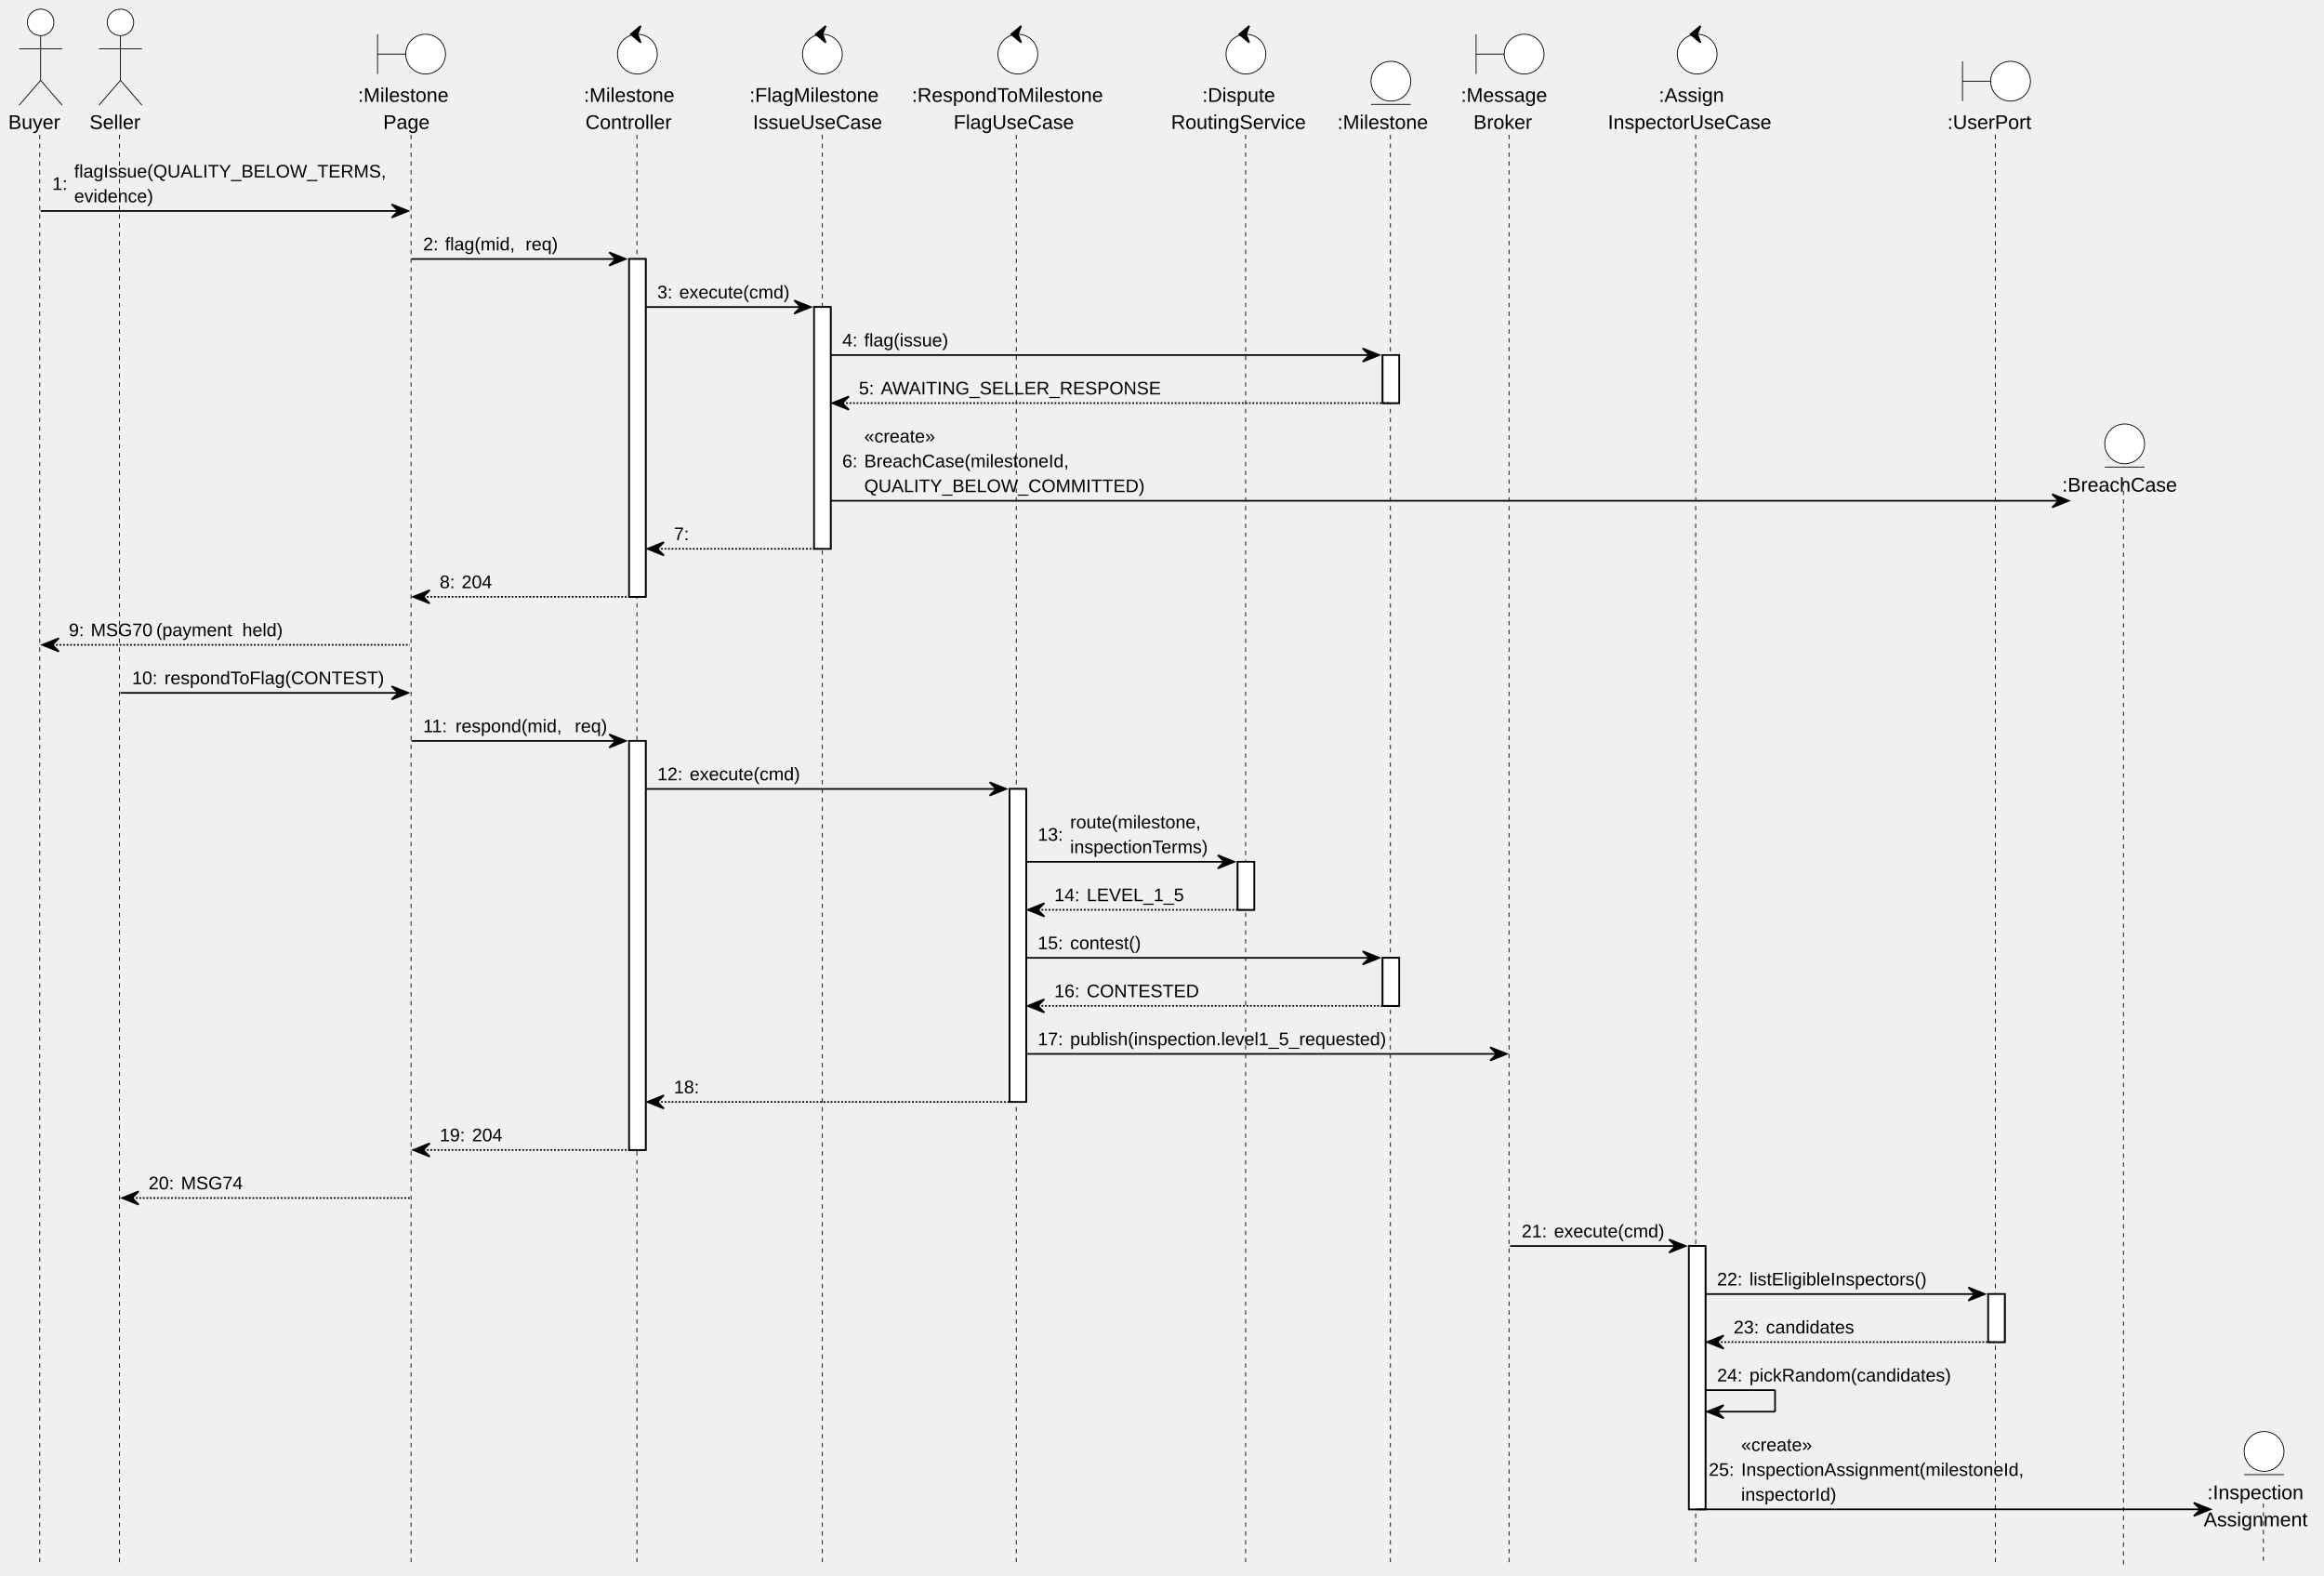
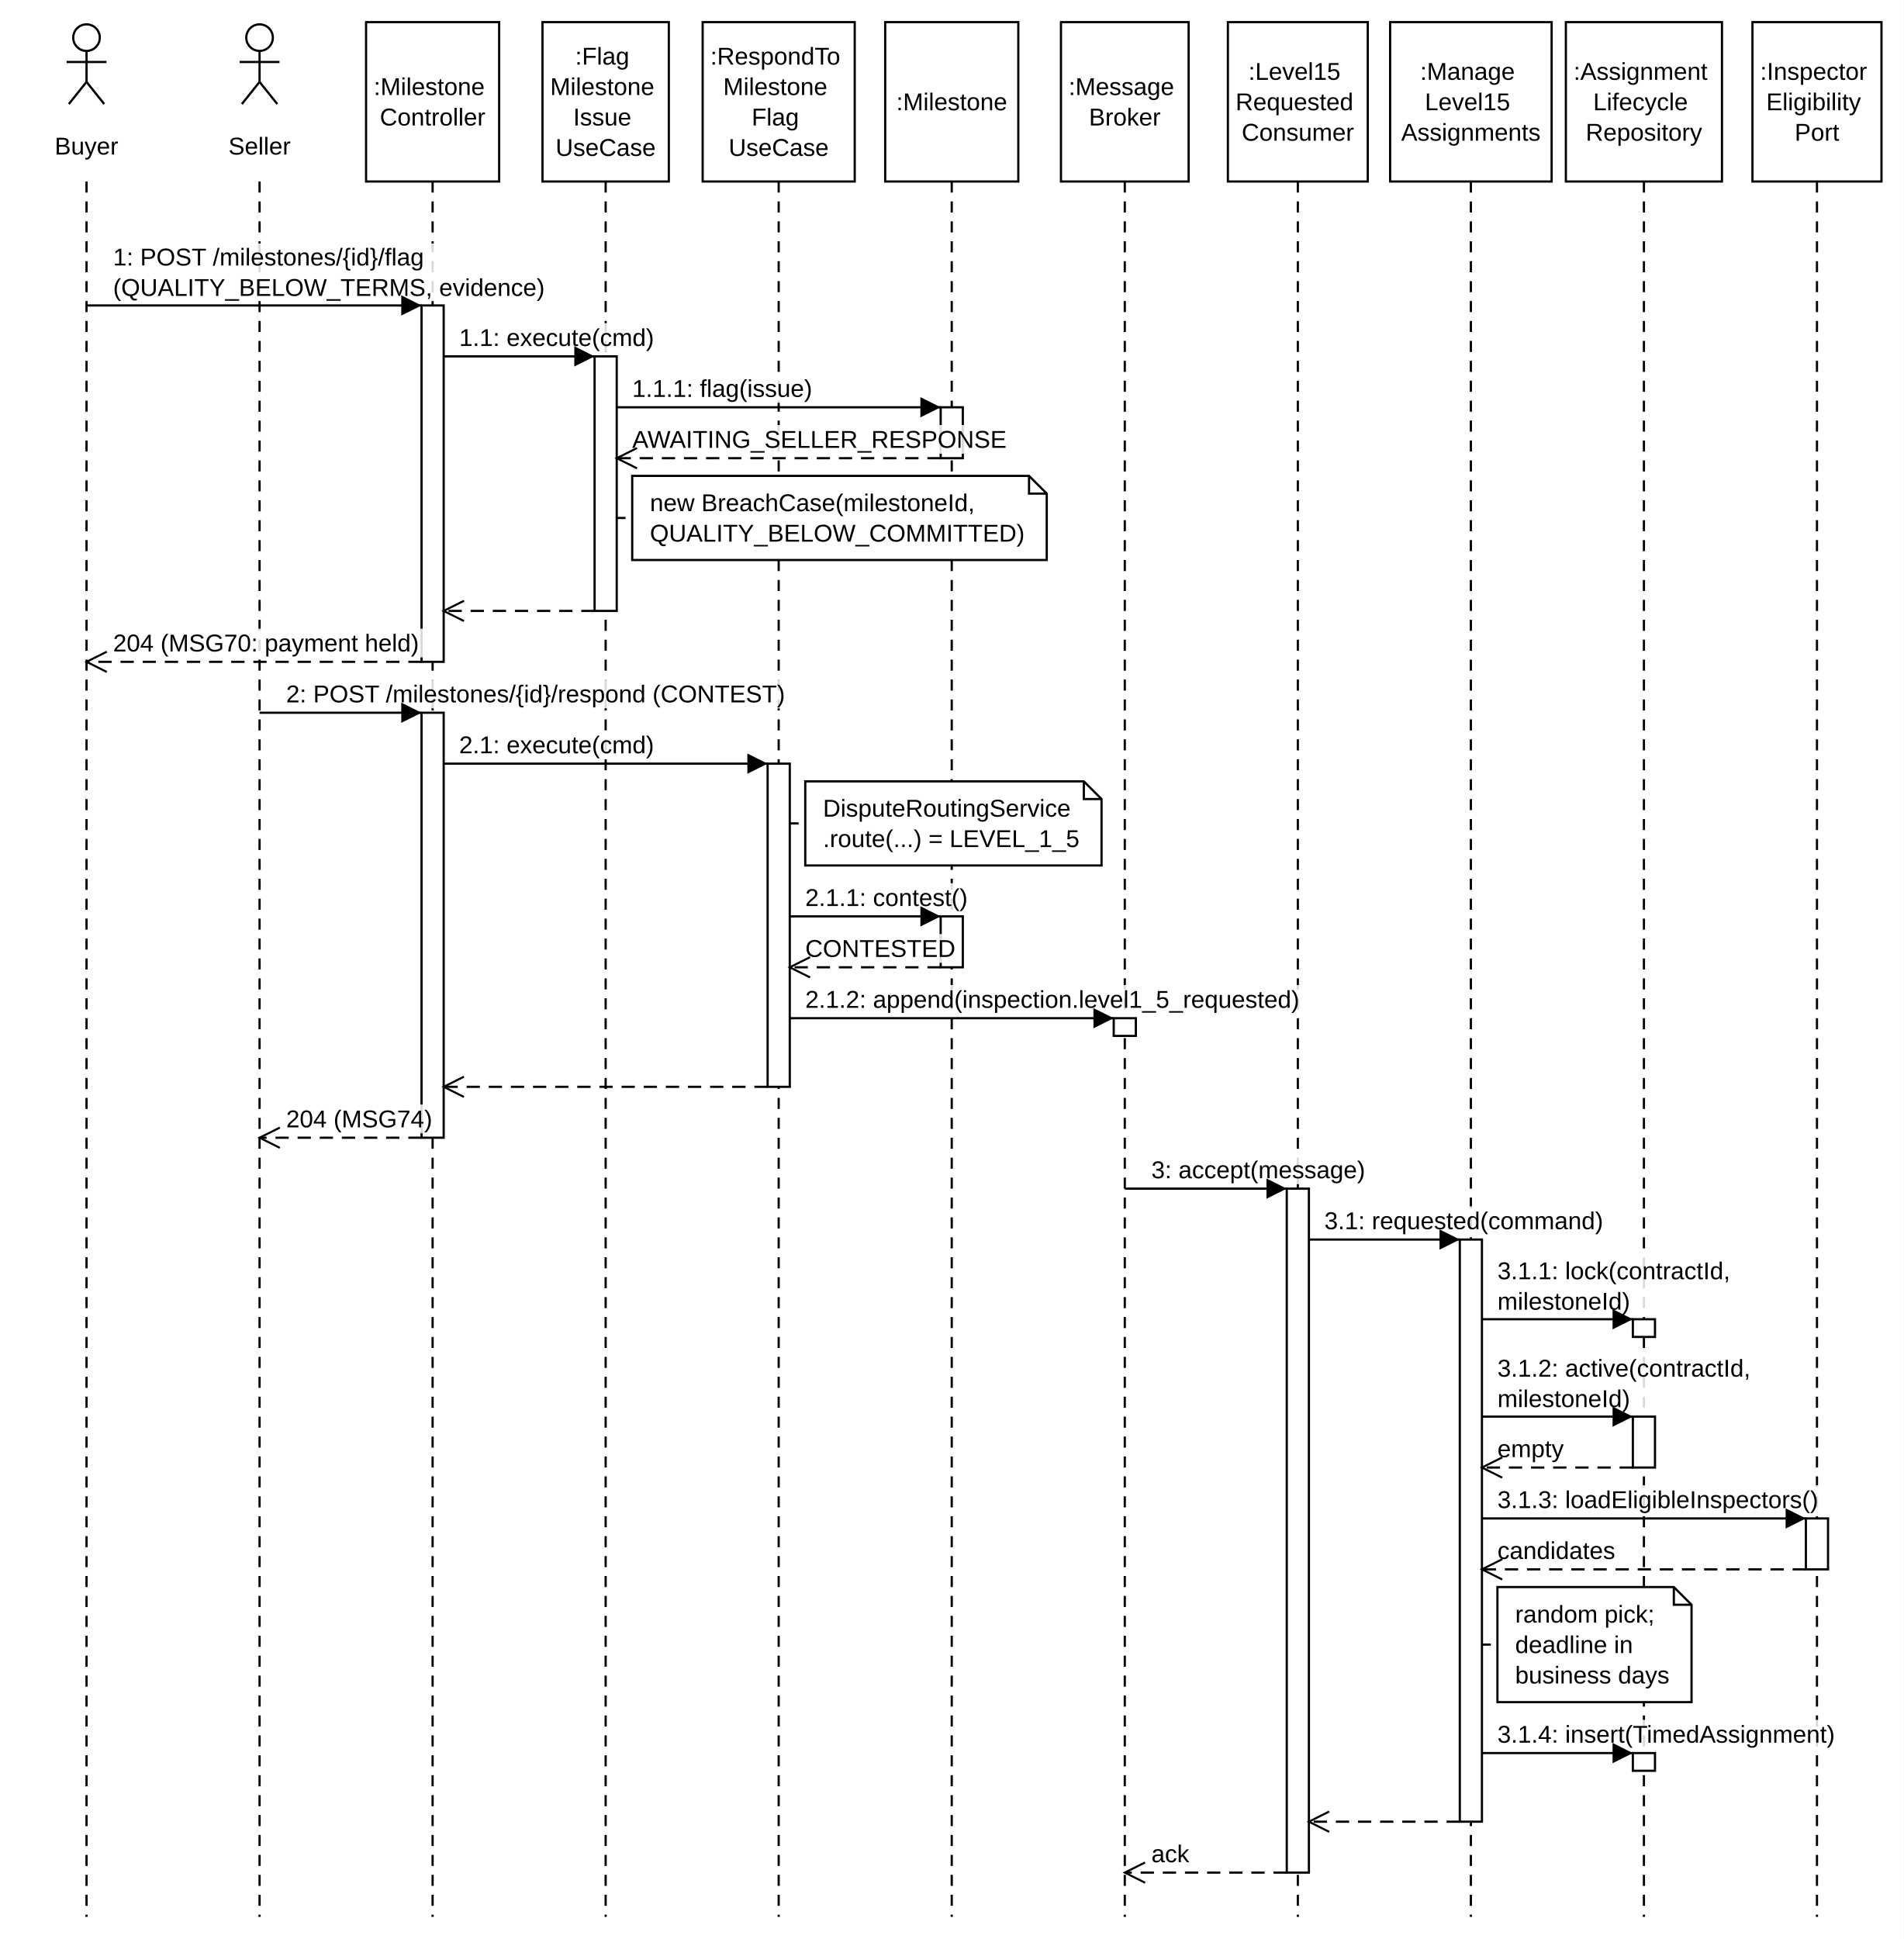
- <svg xmlns="http://www.w3.org/2000/svg" contentStyleType="text/css" height="1783.125px" preserveAspectRatio="none" style="width:2630px;height:1783px;background:#FFFFFF;" version="1.1" viewBox="0 0 2630 1783" width="2630.625px" zoomAndPan="magnify">
-   <defs />
-   <g>
-     <rect fill="#FFFFFF" height="382.228" style="stroke:#000000;stroke-width:1.875;" width="18.75" x="711.953" y="293.043" />
-     <rect fill="#FFFFFF" height="462.819" style="stroke:#000000;stroke-width:1.875;" width="18.75" x="711.953" y="838.295" />
-     <rect fill="#FFFFFF" height="273.546" style="stroke:#000000;stroke-width:1.875;" width="18.75" x="921.296" y="347.384" />
-     <rect fill="#FFFFFF" height="354.137" style="stroke:#000000;stroke-width:1.875;" width="18.75" x="1142.502" y="892.636" />
-     <rect fill="#FFFFFF" height="54.341" style="stroke:#000000;stroke-width:1.875;" width="18.75" x="1400.623" y="975.068" />
-     <rect fill="#FFFFFF" height="54.341" style="stroke:#000000;stroke-width:1.875;" width="18.75" x="1564.668" y="401.725" />
-     <rect fill="#FFFFFF" height="54.341" style="stroke:#000000;stroke-width:1.875;" width="18.75" x="1564.668" y="1083.75" />
-     <rect fill="#FFFFFF" height="297.921" style="stroke:#000000;stroke-width:1.875;" width="18.75" x="1911.272" y="1409.796" />
-     <rect fill="#FFFFFF" height="54.341" style="stroke:#000000;stroke-width:1.875;" width="18.75" x="2249.965" y="1464.137" />
-     <line style="stroke:#000000;stroke-width:0.938;stroke-dasharray:5.0,5.0;" x1="45" x2="45" y1="152.52" y2="1770.985" />
-     <line style="stroke:#000000;stroke-width:0.938;stroke-dasharray:5.0,5.0;" x1="135.113" x2="135.113" y1="152.52" y2="1770.985" />
-     <line style="stroke:#000000;stroke-width:0.938;stroke-dasharray:5.0,5.0;" x1="465.146" x2="465.146" y1="152.52" y2="1770.985" />
-     <line style="stroke:#000000;stroke-width:0.938;stroke-dasharray:5.0,5.0;" x1="720.78" x2="720.78" y1="152.52" y2="1770.985" />
-     <line style="stroke:#000000;stroke-width:0.938;stroke-dasharray:5.0,5.0;" x1="930.652" x2="930.652" y1="152.52" y2="1770.985" />
-     <line style="stroke:#000000;stroke-width:0.938;stroke-dasharray:5.0,5.0;" x1="1150.065" x2="1150.065" y1="152.52" y2="1770.985" />
-     <line style="stroke:#000000;stroke-width:0.938;stroke-dasharray:5.0,5.0;" x1="1409.626" x2="1409.626" y1="152.52" y2="1770.985" />
-     <line style="stroke:#000000;stroke-width:0.938;stroke-dasharray:5.0,5.0;" x1="1573.495" x2="1573.495" y1="152.52" y2="1770.985" />
-     <line style="stroke:#000000;stroke-width:0.938;stroke-dasharray:5.0,5.0;" x1="1707.715" x2="1707.715" y1="152.52" y2="1770.985" />
-     <line style="stroke:#000000;stroke-width:0.938;stroke-dasharray:5.0,5.0;" x1="1918.951" x2="1918.951" y1="152.52" y2="1770.985" />
-     <line style="stroke:#000000;stroke-width:0.938;stroke-dasharray:5.0,5.0;" x1="2258.15" x2="2258.15" y1="152.52" y2="1770.985" />
-     <line style="stroke:#000000;stroke-width:0.938;stroke-dasharray:5.0,5.0;" x1="2403.029" x2="2403.029" y1="545.078" y2="1770.985" />
-     <line style="stroke:#000000;stroke-width:0.938;stroke-dasharray:5.0,5.0;" x1="2561.43" x2="2561.43" y1="1700.965" y2="1770.985" />
-     <text fill="#000000" font-family="Arial" font-size="22.5" lengthAdjust="spacing" textLength="61.988" x="9.375" y="145.928">Buyer</text>
-     <ellipse cx="45.994" cy="25.312" fill="#FFFFFF" rx="15" ry="15" style="stroke:#000000;stroke-width:0.938;" />
-     <path d="M45.994,40.312 L45.994,90.938 M21.619,55.312 L70.369,55.312 M45.994,90.938 L21.619,119.062 M45.994,90.938 L70.369,119.062 " fill="none" style="stroke:#000000;stroke-width:0.938;" />
-     <text fill="#000000" font-family="Arial" font-size="22.5" lengthAdjust="spacing" textLength="58.635" x="101.363" y="145.928">Seller</text>
-     <ellipse cx="136.306" cy="25.312" fill="#FFFFFF" rx="15" ry="15" style="stroke:#000000;stroke-width:0.938;" />
-     <path d="M136.306,40.312 L136.306,90.938 M111.931,55.312 L160.681,55.312 M136.306,90.938 L111.931,119.062 M136.306,90.938 L160.681,119.062 " fill="none" style="stroke:#000000;stroke-width:0.938;" />
-     <text fill="#000000" font-family="Arial" font-size="22.5" lengthAdjust="spacing" textLength="109.846" x="405.146" y="115.282">:Milestone</text>
-     <text fill="#000000" font-family="Arial" font-size="22.5" lengthAdjust="spacing" textLength="52.763" x="433.688" y="145.928">Page</text>
-     <path d="M427.257,38.73 L427.257,83.73 M427.257,61.23 L459.132,61.23 " fill="none" style="stroke:#000000;stroke-width:0.938;" />
-     <ellipse cx="481.632" cy="61.23" fill="#FFFFFF" rx="22.5" ry="22.5" style="stroke:#000000;stroke-width:0.938;" />
-     <text fill="#000000" font-family="Arial" font-size="22.5" lengthAdjust="spacing" textLength="109.846" x="660.78" y="115.282">:Milestone</text>
-     <text fill="#000000" font-family="Arial" font-size="22.5" lengthAdjust="spacing" textLength="106.358" x="662.524" y="145.928">Controller</text>
-     <ellipse cx="721.328" cy="61.23" fill="#FFFFFF" rx="22.5" ry="22.5" style="stroke:#000000;stroke-width:0.938;" />
-     <polygon fill="#000000" points="713.828,38.73,725.078,29.355,721.328,38.73,725.078,48.105,713.828,38.73" style="stroke:#000000;stroke-width:1.875;" />
-     <text fill="#000000" font-family="Arial" font-size="22.5" lengthAdjust="spacing" textLength="153.789" x="848.152" y="115.282">:FlagMilestone</text>
-     <text fill="#000000" font-family="Arial" font-size="22.5" lengthAdjust="spacing" textLength="146.004" x="852.044" y="145.928">IssueUseCase</text>
-     <ellipse cx="930.671" cy="61.23" fill="#FFFFFF" rx="22.5" ry="22.5" style="stroke:#000000;stroke-width:0.938;" />
-     <polygon fill="#000000" points="923.171,38.73,934.421,29.355,930.671,38.73,934.421,48.105,923.171,38.73" style="stroke:#000000;stroke-width:1.875;" />
-     <text fill="#000000" font-family="Arial" font-size="22.5" lengthAdjust="spacing" textLength="228.624" x="1031.94" y="115.282">:RespondToMilestone</text>
-     <text fill="#000000" font-family="Arial" font-size="22.5" lengthAdjust="spacing" textLength="134.168" x="1079.168" y="145.928">FlagUseCase</text>
-     <ellipse cx="1151.877" cy="61.23" fill="#FFFFFF" rx="22.5" ry="22.5" style="stroke:#000000;stroke-width:0.938;" />
-     <polygon fill="#000000" points="1144.377,38.73,1155.627,29.355,1151.877,38.73,1155.627,48.105,1144.377,38.73" style="stroke:#000000;stroke-width:1.875;" />
-     <text fill="#000000" font-family="Arial" font-size="22.5" lengthAdjust="spacing" textLength="87.593" x="1360.576" y="115.282">:Dispute</text>
-     <text fill="#000000" font-family="Arial" font-size="22.5" lengthAdjust="spacing" textLength="158.244" x="1325.251" y="145.928">RoutingService</text>
-     <ellipse cx="1409.998" cy="61.23" fill="#FFFFFF" rx="22.5" ry="22.5" style="stroke:#000000;stroke-width:0.938;" />
-     <polygon fill="#000000" points="1402.498,38.73,1413.748,29.355,1409.998,38.73,1413.748,48.105,1402.498,38.73" style="stroke:#000000;stroke-width:1.875;" />
-     <text fill="#000000" font-family="Arial" font-size="22.5" lengthAdjust="spacing" textLength="109.846" x="1513.495" y="145.928">:Milestone</text>
-     <ellipse cx="1574.043" cy="91.875" fill="#FFFFFF" rx="22.5" ry="22.5" style="stroke:#000000;stroke-width:0.938;" />
-     <line style="stroke:#000000;stroke-width:0.938;" x1="1551.543" x2="1596.543" y1="118.125" y2="118.125" />
-     <text fill="#000000" font-family="Arial" font-size="22.5" lengthAdjust="spacing" textLength="99.833" x="1653.34" y="115.282">:Message</text>
-     <text fill="#000000" font-family="Arial" font-size="22.5" lengthAdjust="spacing" textLength="71.528" x="1667.493" y="145.928">Broker</text>
-     <path d="M1670.445,38.73 L1670.445,83.73 M1670.445,61.23 L1702.32,61.23 " fill="none" style="stroke:#000000;stroke-width:0.938;" />
-     <ellipse cx="1724.82" cy="61.23" fill="#FFFFFF" rx="22.5" ry="22.5" style="stroke:#000000;stroke-width:0.938;" />
-     <text fill="#000000" font-family="Arial" font-size="22.5" lengthAdjust="spacing" textLength="75.51" x="1877.267" y="115.282">:Assign</text>
-     <text fill="#000000" font-family="Arial" font-size="22.5" lengthAdjust="spacing" textLength="190.891" x="1819.576" y="145.928">InspectorUseCase</text>
-     <ellipse cx="1920.647" cy="61.23" fill="#FFFFFF" rx="22.5" ry="22.5" style="stroke:#000000;stroke-width:0.938;" />
-     <polygon fill="#000000" points="1913.147,38.73,1924.397,29.355,1920.647,38.73,1924.397,48.105,1913.147,38.73" style="stroke:#000000;stroke-width:1.875;" />
-     <text fill="#000000" font-family="Arial" font-size="22.5" lengthAdjust="spacing" textLength="99.878" x="2203.775" y="145.928">:UserPort</text>
-     <path d="M2220.902,69.375 L2220.902,114.375 M2220.902,91.875 L2252.777,91.875 " fill="none" style="stroke:#000000;stroke-width:0.938;" />
-     <ellipse cx="2275.277" cy="91.875" fill="#FFFFFF" rx="22.5" ry="22.5" style="stroke:#000000;stroke-width:0.938;" />
-     <rect fill="#FFFFFF" height="382.228" style="stroke:#000000;stroke-width:1.875;" width="18.75" x="711.953" y="293.043" />
-     <rect fill="#FFFFFF" height="462.819" style="stroke:#000000;stroke-width:1.875;" width="18.75" x="711.953" y="838.295" />
-     <rect fill="#FFFFFF" height="273.546" style="stroke:#000000;stroke-width:1.875;" width="18.75" x="921.296" y="347.384" />
-     <rect fill="#FFFFFF" height="354.137" style="stroke:#000000;stroke-width:1.875;" width="18.75" x="1142.502" y="892.636" />
-     <rect fill="#FFFFFF" height="54.341" style="stroke:#000000;stroke-width:1.875;" width="18.75" x="1400.623" y="975.068" />
-     <rect fill="#FFFFFF" height="54.341" style="stroke:#000000;stroke-width:1.875;" width="18.75" x="1564.668" y="401.725" />
-     <rect fill="#FFFFFF" height="54.341" style="stroke:#000000;stroke-width:1.875;" width="18.75" x="1564.668" y="1083.75" />
-     <rect fill="#FFFFFF" height="297.921" style="stroke:#000000;stroke-width:1.875;" width="18.75" x="1911.272" y="1409.796" />
-     <rect fill="#FFFFFF" height="54.341" style="stroke:#000000;stroke-width:1.875;" width="18.75" x="2249.965" y="1464.137" />
-     <polygon fill="#000000" points="443.194,231.202,461.944,238.702,443.194,246.202,450.694,238.702" style="stroke:#000000;stroke-width:1.875;" />
-     <line style="stroke:#000000;stroke-width:1.875;" x1="45.994" x2="454.444" y1="238.702" y2="238.702" />
-     <text fill="#000000" font-family="Arial" font-size="20.625" lengthAdjust="spacing" textLength="17.325" x="59.119" y="214.864">1:</text>
-     <text fill="#000000" font-family="Arial" font-size="20.625" lengthAdjust="spacing" textLength="339.897" x="83.944" y="200.818">flagIssue(QUALITY_BELOW_TERMS,</text>
-     <text fill="#000000" font-family="Arial" font-size="20.625" lengthAdjust="spacing" textLength="92.214" x="83.944" y="228.909">evidence)</text>
-     <polygon fill="#000000" points="689.453,285.543,708.203,293.043,689.453,300.543,696.953,293.043" style="stroke:#000000;stroke-width:1.875;" />
-     <line style="stroke:#000000;stroke-width:1.875;" x1="465.694" x2="700.703" y1="293.043" y2="293.043" />
-     <text fill="#000000" font-family="Arial" font-size="20.625" lengthAdjust="spacing" textLength="17.325" x="478.819" y="283.25">2:</text>
-     <text fill="#000000" font-family="Arial" font-size="20.625" lengthAdjust="spacing" textLength="85.676" x="503.644" y="283.25">flag(mid,</text>
-     <text fill="#000000" font-family="Arial" font-size="20.625" lengthAdjust="spacing" textLength="5.362" x="589.32" y="283.25"> </text>
-     <text fill="#000000" font-family="Arial" font-size="20.625" lengthAdjust="spacing" textLength="39.022" x="594.682" y="283.25">req)</text>
-     <polygon fill="#000000" points="898.796,339.884,917.546,347.384,898.796,354.884,906.296,347.384" style="stroke:#000000;stroke-width:1.875;" />
-     <line style="stroke:#000000;stroke-width:1.875;" x1="730.703" x2="910.046" y1="347.384" y2="347.384" />
-     <text fill="#000000" font-family="Arial" font-size="20.625" lengthAdjust="spacing" textLength="17.325" x="743.828" y="337.591">3:</text>
-     <text fill="#000000" font-family="Arial" font-size="20.625" lengthAdjust="spacing" textLength="130.143" x="768.653" y="337.591">execute(cmd)</text>
-     <polygon fill="#000000" points="1542.168,394.225,1560.918,401.725,1542.168,409.225,1549.668,401.725" style="stroke:#000000;stroke-width:1.875;" />
-     <line style="stroke:#000000;stroke-width:1.875;" x1="940.046" x2="1553.418" y1="401.725" y2="401.725" />
-     <text fill="#000000" font-family="Arial" font-size="20.625" lengthAdjust="spacing" textLength="17.325" x="953.171" y="391.932">4:</text>
-     <text fill="#000000" font-family="Arial" font-size="20.625" lengthAdjust="spacing" textLength="98.504" x="977.996" y="391.932">flag(issue)</text>
-     <polygon fill="#000000" points="960.671,448.567,941.921,456.067,960.671,463.567,953.171,456.067" style="stroke:#000000;stroke-width:1.875;" />
-     <line style="stroke:#000000;stroke-width:1.875;stroke-dasharray:2.0,2.0;" x1="949.421" x2="1572.168" y1="456.067" y2="456.067" />
-     <text fill="#000000" font-family="Arial" font-size="20.625" lengthAdjust="spacing" textLength="17.325" x="971.921" y="446.273">5:</text>
-     <text fill="#000000" font-family="Arial" font-size="20.625" lengthAdjust="spacing" textLength="291.367" x="996.746" y="446.273">AWAITING_SELLER_RESPONSE</text>
-     <polygon fill="#000000" points="2322.404,559.09,2341.154,566.59,2322.404,574.09,2329.904,566.59" style="stroke:#000000;stroke-width:1.875;" />
-     <line style="stroke:#000000;stroke-width:1.875;" x1="940.046" x2="2333.654" y1="566.59" y2="566.59" />
-     <text fill="#000000" font-family="Arial" font-size="20.625" lengthAdjust="spacing" textLength="17.325" x="953.171" y="528.706">6:</text>
-     <text fill="#000000" font-family="Arial" font-size="20.625" lengthAdjust="spacing" textLength="81.695" x="977.996" y="500.614">«create»</text>
-     <text fill="#000000" font-family="Arial" font-size="20.625" lengthAdjust="spacing" textLength="241.022" x="977.996" y="528.706">BreachCase(milestoneId,</text>
-     <text fill="#000000" font-family="Arial" font-size="20.625" lengthAdjust="spacing" textLength="303.783" x="977.996" y="556.797">QUALITY_BELOW_COMMITTED)</text>
-     <text fill="#000000" font-family="Arial" font-size="22.5" lengthAdjust="spacing" textLength="130.276" x="2333.654" y="556.247">:BreachCase</text>
-     <ellipse cx="2404.417" cy="502.194" fill="#FFFFFF" rx="22.5" ry="22.5" style="stroke:#000000;stroke-width:0.938;" />
-     <line style="stroke:#000000;stroke-width:0.938;" x1="2381.917" x2="2426.917" y1="528.444" y2="528.444" />
-     <polygon fill="#000000" points="751.328,613.431,732.578,620.931,751.328,628.431,743.828,620.931" style="stroke:#000000;stroke-width:1.875;" />
-     <line style="stroke:#000000;stroke-width:1.875;stroke-dasharray:2.0,2.0;" x1="740.078" x2="928.796" y1="620.931" y2="620.931" />
-     <text fill="#000000" font-family="Arial" font-size="20.625" lengthAdjust="spacing" textLength="17.325" x="762.578" y="611.138">7:</text>
-     <text fill="#000000" font-family="Arial" font-size="20.625" lengthAdjust="spacing" textLength="5.362" x="787.403" y="611.138"> </text>
-     <polygon fill="#000000" points="486.319,667.772,467.569,675.272,486.319,682.772,478.819,675.272" style="stroke:#000000;stroke-width:1.875;" />
-     <line style="stroke:#000000;stroke-width:1.875;stroke-dasharray:2.0,2.0;" x1="475.069" x2="719.453" y1="675.272" y2="675.272" />
-     <text fill="#000000" font-family="Arial" font-size="20.625" lengthAdjust="spacing" textLength="17.325" x="497.569" y="665.479">8:</text>
-     <text fill="#000000" font-family="Arial" font-size="20.625" lengthAdjust="spacing" textLength="35.392" x="522.394" y="665.479">204</text>
-     <polygon fill="#000000" points="66.619,722.113,47.869,729.613,66.619,737.113,59.119,729.613" style="stroke:#000000;stroke-width:1.875;" />
-     <line style="stroke:#000000;stroke-width:1.875;stroke-dasharray:2.0,2.0;" x1="55.369" x2="463.819" y1="729.613" y2="729.613" />
-     <text fill="#000000" font-family="Arial" font-size="20.625" lengthAdjust="spacing" textLength="17.325" x="77.869" y="719.82">9:</text>
-     <text fill="#000000" font-family="Arial" font-size="20.625" lengthAdjust="spacing" textLength="68.639" x="102.694" y="719.82">MSG70</text>
-     <text fill="#000000" font-family="Arial" font-size="20.625" lengthAdjust="spacing" textLength="5.362" x="171.333" y="719.82"> </text>
-     <text fill="#000000" font-family="Arial" font-size="20.625" lengthAdjust="spacing" textLength="92.069" x="176.696" y="719.82">(payment</text>
-     <text fill="#000000" font-family="Arial" font-size="20.625" lengthAdjust="spacing" textLength="5.362" x="268.765" y="719.82"> </text>
-     <text fill="#000000" font-family="Arial" font-size="20.625" lengthAdjust="spacing" textLength="48.572" x="274.128" y="719.82">held)</text>
-     <polygon fill="#000000" points="443.194,776.454,461.944,783.954,443.194,791.454,450.694,783.954" style="stroke:#000000;stroke-width:1.875;" />
-     <line style="stroke:#000000;stroke-width:1.875;" x1="136.306" x2="454.444" y1="783.954" y2="783.954" />
-     <text fill="#000000" font-family="Arial" font-size="20.625" lengthAdjust="spacing" textLength="29.122" x="149.431" y="774.161">10:</text>
-     <text fill="#000000" font-family="Arial" font-size="20.625" lengthAdjust="spacing" textLength="247.766" x="186.053" y="774.161">respondToFlag(CONTEST)</text>
-     <polygon fill="#000000" points="689.453,830.795,708.203,838.295,689.453,845.795,696.953,838.295" style="stroke:#000000;stroke-width:1.875;" />
-     <line style="stroke:#000000;stroke-width:1.875;" x1="465.694" x2="700.703" y1="838.295" y2="838.295" />
-     <text fill="#000000" font-family="Arial" font-size="20.625" lengthAdjust="spacing" textLength="29.122" x="478.819" y="828.502">11:</text>
-     <text fill="#000000" font-family="Arial" font-size="20.625" lengthAdjust="spacing" textLength="129.627" x="515.442" y="828.502">respond(mid,</text>
-     <text fill="#000000" font-family="Arial" font-size="20.625" lengthAdjust="spacing" textLength="5.362" x="645.069" y="828.502"> </text>
-     <text fill="#000000" font-family="Arial" font-size="20.625" lengthAdjust="spacing" textLength="39.022" x="650.431" y="828.502">req)</text>
-     <polygon fill="#000000" points="1120.002,885.136,1138.752,892.636,1120.002,900.136,1127.502,892.636" style="stroke:#000000;stroke-width:1.875;" />
-     <line style="stroke:#000000;stroke-width:1.875;" x1="730.703" x2="1131.252" y1="892.636" y2="892.636" />
-     <text fill="#000000" font-family="Arial" font-size="20.625" lengthAdjust="spacing" textLength="29.122" x="743.828" y="882.843">12:</text>
-     <text fill="#000000" font-family="Arial" font-size="20.625" lengthAdjust="spacing" textLength="130.143" x="780.451" y="882.843">execute(cmd)</text>
-     <polygon fill="#000000" points="1378.123,967.568,1396.873,975.068,1378.123,982.568,1385.623,975.068" style="stroke:#000000;stroke-width:1.875;" />
-     <line style="stroke:#000000;stroke-width:1.875;" x1="1161.252" x2="1389.373" y1="975.068" y2="975.068" />
-     <text fill="#000000" font-family="Arial" font-size="20.625" lengthAdjust="spacing" textLength="29.122" x="1174.377" y="951.229">13:</text>
-     <text fill="#000000" font-family="Arial" font-size="20.625" lengthAdjust="spacing" textLength="160.276" x="1211" y="937.184">route(milestone,</text>
-     <text fill="#000000" font-family="Arial" font-size="20.625" lengthAdjust="spacing" textLength="167.123" x="1211" y="965.275">inspectionTerms)</text>
-     <polygon fill="#000000" points="1181.877,1021.909,1163.127,1029.409,1181.877,1036.909,1174.377,1029.409" style="stroke:#000000;stroke-width:1.875;" />
-     <line style="stroke:#000000;stroke-width:1.875;stroke-dasharray:2.0,2.0;" x1="1170.627" x2="1408.123" y1="1029.409" y2="1029.409" />
-     <text fill="#000000" font-family="Arial" font-size="20.625" lengthAdjust="spacing" textLength="29.122" x="1193.127" y="1019.616">14:</text>
-     <text fill="#000000" font-family="Arial" font-size="20.625" lengthAdjust="spacing" textLength="98.834" x="1229.75" y="1019.616">LEVEL_1_5</text>
-     <polygon fill="#000000" points="1542.168,1076.25,1560.918,1083.75,1542.168,1091.25,1549.668,1083.75" style="stroke:#000000;stroke-width:1.875;" />
-     <line style="stroke:#000000;stroke-width:1.875;" x1="1161.252" x2="1553.418" y1="1083.75" y2="1083.75" />
-     <text fill="#000000" font-family="Arial" font-size="20.625" lengthAdjust="spacing" textLength="29.122" x="1174.377" y="1073.957">15:</text>
-     <text fill="#000000" font-family="Arial" font-size="20.625" lengthAdjust="spacing" textLength="83.902" x="1211" y="1073.957">contest()</text>
-     <polygon fill="#000000" points="1181.877,1130.591,1163.127,1138.091,1181.877,1145.591,1174.377,1138.091" style="stroke:#000000;stroke-width:1.875;" />
-     <line style="stroke:#000000;stroke-width:1.875;stroke-dasharray:2.0,2.0;" x1="1170.627" x2="1572.168" y1="1138.091" y2="1138.091" />
-     <text fill="#000000" font-family="Arial" font-size="20.625" lengthAdjust="spacing" textLength="29.122" x="1193.127" y="1128.298">16:</text>
-     <text fill="#000000" font-family="Arial" font-size="20.625" lengthAdjust="spacing" textLength="117.067" x="1229.75" y="1128.298">CONTESTED</text>
-     <polygon fill="#000000" points="1686.382,1184.932,1705.132,1192.432,1686.382,1199.932,1693.882,1192.432" style="stroke:#000000;stroke-width:1.875;" />
-     <line style="stroke:#000000;stroke-width:1.875;" x1="1161.252" x2="1697.632" y1="1192.432" y2="1192.432" />
-     <text fill="#000000" font-family="Arial" font-size="20.625" lengthAdjust="spacing" textLength="29.122" x="1174.377" y="1182.639">17:</text>
-     <text fill="#000000" font-family="Arial" font-size="20.625" lengthAdjust="spacing" textLength="374.588" x="1211" y="1182.639">publish(inspection.level1_5_requested)</text>
-     <polygon fill="#000000" points="751.328,1239.273,732.578,1246.773,751.328,1254.273,743.828,1246.773" style="stroke:#000000;stroke-width:1.875;" />
-     <line style="stroke:#000000;stroke-width:1.875;stroke-dasharray:2.0,2.0;" x1="740.078" x2="1150.002" y1="1246.773" y2="1246.773" />
-     <text fill="#000000" font-family="Arial" font-size="20.625" lengthAdjust="spacing" textLength="29.122" x="762.578" y="1236.98">18:</text>
-     <text fill="#000000" font-family="Arial" font-size="20.625" lengthAdjust="spacing" textLength="5.362" x="799.201" y="1236.98"> </text>
-     <polygon fill="#000000" points="486.319,1293.614,467.569,1301.114,486.319,1308.614,478.819,1301.114" style="stroke:#000000;stroke-width:1.875;" />
-     <line style="stroke:#000000;stroke-width:1.875;stroke-dasharray:2.0,2.0;" x1="475.069" x2="719.453" y1="1301.114" y2="1301.114" />
-     <text fill="#000000" font-family="Arial" font-size="20.625" lengthAdjust="spacing" textLength="29.122" x="497.569" y="1291.321">19:</text>
-     <text fill="#000000" font-family="Arial" font-size="20.625" lengthAdjust="spacing" textLength="35.392" x="534.192" y="1291.321">204</text>
-     <polygon fill="#000000" points="156.931,1347.955,138.181,1355.455,156.931,1362.955,149.431,1355.455" style="stroke:#000000;stroke-width:1.875;" />
-     <line style="stroke:#000000;stroke-width:1.875;stroke-dasharray:2.0,2.0;" x1="145.681" x2="463.819" y1="1355.455" y2="1355.455" />
-     <text fill="#000000" font-family="Arial" font-size="20.625" lengthAdjust="spacing" textLength="29.122" x="168.181" y="1345.662">20:</text>
-     <text fill="#000000" font-family="Arial" font-size="20.625" lengthAdjust="spacing" textLength="68.639" x="204.803" y="1345.662">MSG74</text>
-     <polygon fill="#000000" points="1888.772,1402.296,1907.522,1409.796,1888.772,1417.296,1896.272,1409.796" style="stroke:#000000;stroke-width:1.875;" />
-     <line style="stroke:#000000;stroke-width:1.875;" x1="1708.882" x2="1900.022" y1="1409.796" y2="1409.796" />
-     <text fill="#000000" font-family="Arial" font-size="20.625" lengthAdjust="spacing" textLength="29.122" x="1722.007" y="1400.003">21:</text>
-     <text fill="#000000" font-family="Arial" font-size="20.625" lengthAdjust="spacing" textLength="130.143" x="1758.629" y="1400.003">execute(cmd)</text>
-     <polygon fill="#000000" points="2227.465,1456.637,2246.215,1464.137,2227.465,1471.637,2234.965,1464.137" style="stroke:#000000;stroke-width:1.875;" />
-     <line style="stroke:#000000;stroke-width:1.875;" x1="1930.022" x2="2238.715" y1="1464.137" y2="1464.137" />
-     <text fill="#000000" font-family="Arial" font-size="20.625" lengthAdjust="spacing" textLength="29.122" x="1943.147" y="1454.344">22:</text>
-     <text fill="#000000" font-family="Arial" font-size="20.625" lengthAdjust="spacing" textLength="212.25" x="1979.769" y="1454.344">listEligibleInspectors()</text>
-     <polygon fill="#000000" points="1950.647,1510.978,1931.897,1518.478,1950.647,1525.978,1943.147,1518.478" style="stroke:#000000;stroke-width:1.875;" />
-     <line style="stroke:#000000;stroke-width:1.875;stroke-dasharray:2.0,2.0;" x1="1939.397" x2="2257.465" y1="1518.478" y2="1518.478" />
-     <text fill="#000000" font-family="Arial" font-size="20.625" lengthAdjust="spacing" textLength="29.122" x="1961.897" y="1508.685">23:</text>
-     <text fill="#000000" font-family="Arial" font-size="20.625" lengthAdjust="spacing" textLength="105.434" x="1998.519" y="1508.685">candidates</text>
-     <line style="stroke:#000000;stroke-width:1.875;" x1="1930.022" x2="2008.772" y1="1572.819" y2="1572.819" />
-     <line style="stroke:#000000;stroke-width:1.875;" x1="2008.772" x2="2008.772" y1="1572.819" y2="1597.194" />
-     <line style="stroke:#000000;stroke-width:1.875;" x1="1931.897" x2="2008.772" y1="1597.194" y2="1597.194" />
-     <polygon fill="#000000" points="1950.647,1589.694,1931.897,1597.194,1950.647,1604.694,1943.147,1597.194" style="stroke:#000000;stroke-width:1.875;" />
-     <text fill="#000000" font-family="Arial" font-size="20.625" lengthAdjust="spacing" textLength="29.122" x="1943.147" y="1563.026">24:</text>
-     <text fill="#000000" font-family="Arial" font-size="20.625" lengthAdjust="spacing" textLength="238.32" x="1979.769" y="1563.026">pickRandom(candidates)</text>
-     <polygon fill="#000000" points="2482.68,1700.217,2501.43,1707.717,2482.68,1715.217,2490.18,1707.717" style="stroke:#000000;stroke-width:1.875;" />
-     <line style="stroke:#000000;stroke-width:1.875;" x1="1920.647" x2="2493.93" y1="1707.717" y2="1707.717" />
-     <text fill="#000000" font-family="Arial" font-size="20.625" lengthAdjust="spacing" textLength="29.122" x="1933.772" y="1669.833">25:</text>
-     <text fill="#000000" font-family="Arial" font-size="20.625" lengthAdjust="spacing" textLength="81.695" x="1970.394" y="1641.742">«create»</text>
-     <text fill="#000000" font-family="Arial" font-size="20.625" lengthAdjust="spacing" textLength="343.754" x="1970.394" y="1669.833">InspectionAssignment(milestoneId,</text>
-     <text fill="#000000" font-family="Arial" font-size="20.625" lengthAdjust="spacing" textLength="116.469" x="1970.394" y="1697.924">inspectorId)</text>
-     <text fill="#000000" font-family="Arial" font-size="22.5" lengthAdjust="spacing" textLength="117.113" x="2497.991" y="1696.247">:Inspection</text>
-     <text fill="#000000" font-family="Arial" font-size="22.5" lengthAdjust="spacing" textLength="125.236" x="2493.93" y="1726.892">Assignment</text>
-     <ellipse cx="2562.173" cy="1642.194" fill="#FFFFFF" rx="22.5" ry="22.5" style="stroke:#000000;stroke-width:0.938;" />
-     <line style="stroke:#000000;stroke-width:0.938;" x1="2539.673" x2="2584.673" y1="1668.444" y2="1668.444" />
-   </g>
+ <svg xmlns="http://www.w3.org/2000/svg" width="860" height="876" viewBox="0 0 860 876" font-family="Arial" font-size="12">
+   <defs>
+     <marker id="fill" viewBox="0 0 12 12" refX="11" refY="6" markerWidth="11" markerHeight="11" markerUnits="userSpaceOnUse" orient="auto">
+       <path d="M1,1 L11,6 L1,11 Z" fill="black" />
+     </marker>
+     <marker id="open" viewBox="0 0 12 12" refX="11" refY="6" markerWidth="11" markerHeight="11" markerUnits="userSpaceOnUse" orient="auto">
+       <path d="M1,1 L11,6 L1,11" fill="none" stroke="black" />
+     </marker>
+   </defs>
+   <rect width="860" height="876" fill="white" />
+   <circle cx="39.091" cy="17" r="6" fill="white" stroke="black" />
+   <line x1="39.091" y1="23" x2="39.091" y2="37" stroke="black" />
+   <line x1="30.091" y1="28" x2="48.091" y2="28" stroke="black" />
+   <line x1="39.091" y1="37" x2="31.091" y2="47" stroke="black" />
+   <line x1="39.091" y1="37" x2="47.091" y2="47" stroke="black" />
+   <line x1="39.091" y1="82" x2="39.091" y2="866" stroke="black" stroke-dasharray="5,4" />
+   <text text-anchor="middle" dominant-baseline="central" font-size="11">
+     <tspan x="39.091" y="66.0">Buyer</tspan>
+   </text>
+   <circle cx="117.273" cy="17" r="6" fill="white" stroke="black" />
+   <line x1="117.273" y1="23" x2="117.273" y2="37" stroke="black" />
+   <line x1="108.273" y1="28" x2="126.273" y2="28" stroke="black" />
+   <line x1="117.273" y1="37" x2="109.273" y2="47" stroke="black" />
+   <line x1="117.273" y1="37" x2="125.273" y2="47" stroke="black" />
+   <line x1="117.273" y1="82" x2="117.273" y2="866" stroke="black" stroke-dasharray="5,4" />
+   <text text-anchor="middle" dominant-baseline="central" font-size="11">
+     <tspan x="117.273" y="66.0">Seller</tspan>
+   </text>
+   <line x1="195.455" y1="82" x2="195.455" y2="866" stroke="black" stroke-dasharray="5,4" />
+   <rect x="165.388" y="10" width="60.133" height="72" fill="white" stroke="black" />
+   <text text-anchor="middle" dominant-baseline="central" font-size="11">
+     <tspan x="195.455" y="39.125">:Milestone</tspan>
+     <tspan x="195.455" y="52.875">Controller</tspan>
+   </text>
+   <line x1="273.636" y1="82" x2="273.636" y2="866" stroke="black" stroke-dasharray="5,4" />
+   <rect x="245.097" y="10" width="57.078" height="72" fill="white" stroke="black" />
+   <text text-anchor="middle" dominant-baseline="central" font-size="11">
+     <tspan x="273.636" y="25.375">:Flag</tspan>
+     <tspan x="273.636" y="39.125">Milestone</tspan>
+     <tspan x="273.636" y="52.875">Issue</tspan>
+     <tspan x="273.636" y="66.625">UseCase</tspan>
+   </text>
+   <line x1="351.818" y1="82" x2="351.818" y2="866" stroke="black" stroke-dasharray="5,4" />
+   <rect x="317.467" y="10" width="68.703" height="72" fill="white" stroke="black" />
+   <text text-anchor="middle" dominant-baseline="central" font-size="11">
+     <tspan x="351.818" y="25.375">:RespondTo</tspan>
+     <tspan x="351.818" y="39.125">Milestone</tspan>
+     <tspan x="351.818" y="52.875">Flag</tspan>
+     <tspan x="351.818" y="66.625">UseCase</tspan>
+   </text>
+   <line x1="430.0" y1="82" x2="430.0" y2="866" stroke="black" stroke-dasharray="5,4" />
+   <rect x="399.934" y="10" width="60.133" height="72" fill="white" stroke="black" />
+   <text text-anchor="middle" dominant-baseline="central" font-size="11">
+     <tspan x="430.0" y="46.0">:Milestone</tspan>
+   </text>
+   <line x1="508.182" y1="82" x2="508.182" y2="866" stroke="black" stroke-dasharray="5,4" />
+   <rect x="479.338" y="10" width="57.688" height="72" fill="white" stroke="black" />
+   <text text-anchor="middle" dominant-baseline="central" font-size="11">
+     <tspan x="508.182" y="39.125">:Message</tspan>
+     <tspan x="508.182" y="52.875">Broker</tspan>
+   </text>
+   <line x1="586.364" y1="82" x2="586.364" y2="866" stroke="black" stroke-dasharray="5,4" />
+   <rect x="554.762" y="10" width="63.203" height="72" fill="white" stroke="black" />
+   <text text-anchor="middle" dominant-baseline="central" font-size="11">
+     <tspan x="586.364" y="32.25">:Level15</tspan>
+     <tspan x="586.364" y="46.0">Requested</tspan>
+     <tspan x="586.364" y="59.75">Consumer</tspan>
+   </text>
+   <line x1="664.545" y1="82" x2="664.545" y2="866" stroke="black" stroke-dasharray="5,4" />
+   <rect x="628.061" y="10" width="72.969" height="72" fill="white" stroke="black" />
+   <text text-anchor="middle" dominant-baseline="central" font-size="11">
+     <tspan x="664.545" y="32.25">:Manage</tspan>
+     <tspan x="664.545" y="46.0">Level15</tspan>
+     <tspan x="664.545" y="59.75">Assignments</tspan>
+   </text>
+   <line x1="742.727" y1="82" x2="742.727" y2="866" stroke="black" stroke-dasharray="5,4" />
+   <rect x="707.466" y="10" width="70.523" height="72" fill="white" stroke="black" />
+   <text text-anchor="middle" dominant-baseline="central" font-size="11">
+     <tspan x="742.727" y="32.25">:Assignment</tspan>
+     <tspan x="742.727" y="46.0">Lifecycle</tspan>
+     <tspan x="742.727" y="59.75">Repository</tspan>
+   </text>
+   <line x1="820.909" y1="82" x2="820.909" y2="866" stroke="black" stroke-dasharray="5,4" />
+   <rect x="791.761" y="10" width="58.297" height="72" fill="white" stroke="black" />
+   <text text-anchor="middle" dominant-baseline="central" font-size="11">
+     <tspan x="820.909" y="32.25">:Inspector</tspan>
+     <tspan x="820.909" y="46.0">Eligibility</tspan>
+     <tspan x="820.909" y="59.75">Port</tspan>
+   </text>
+   <rect x="425.0" y="184" width="10" height="23" fill="white" stroke="black" />
+   <rect x="268.636" y="161" width="10" height="115" fill="white" stroke="black" />
+   <rect x="190.455" y="138" width="10" height="161" fill="white" stroke="black" />
+   <rect x="425.0" y="414" width="10" height="23" fill="white" stroke="black" />
+   <rect x="503.182" y="460" width="10" height="8" fill="white" stroke="black" />
+   <rect x="346.818" y="345" width="10" height="146" fill="white" stroke="black" />
+   <rect x="190.455" y="322" width="10" height="192" fill="white" stroke="black" />
+   <rect x="737.727" y="596" width="10" height="8" fill="white" stroke="black" />
+   <rect x="737.727" y="640" width="10" height="23" fill="white" stroke="black" />
+   <rect x="815.909" y="686" width="10" height="23" fill="white" stroke="black" />
+   <rect x="737.727" y="792" width="10" height="8" fill="white" stroke="black" />
+   <rect x="659.545" y="560" width="10" height="263" fill="white" stroke="black" />
+   <rect x="581.364" y="537" width="10" height="309" fill="white" stroke="black" />
+   <rect x="49.091" y="110" width="198.992" height="26" fill="white" opacity="0.85" />
+   <text text-anchor="start" dominant-baseline="central" font-size="11">
+     <tspan x="51.091" y="116.125">1: POST /milestones/{id}/flag</tspan>
+     <tspan x="51.091" y="129.875">(QUALITY_BELOW_TERMS, evidence)</tspan>
+   </text>
+   <line x1="39.091" y1="138" x2="190.455" y2="138" stroke="black" marker-end="url(#fill)" />
+   <rect x="205.455" y="146" width="92.031" height="13" fill="white" opacity="0.85" />
+   <text text-anchor="start" dominant-baseline="central" font-size="11">
+     <tspan x="207.455" y="152.5">1.1: execute(cmd)</tspan>
+   </text>
+   <line x1="200.455" y1="161" x2="268.636" y2="161" stroke="black" marker-end="url(#fill)" />
+   <rect x="283.636" y="169" width="85.312" height="13" fill="white" opacity="0.85" />
+   <text text-anchor="start" dominant-baseline="central" font-size="11">
+     <tspan x="285.636" y="175.5">1.1.1: flag(issue)</tspan>
+   </text>
+   <line x1="278.636" y1="184" x2="425.0" y2="184" stroke="black" marker-end="url(#fill)" />
+   <rect x="283.636" y="192" width="173.117" height="13" fill="white" opacity="0.85" />
+   <text text-anchor="start" dominant-baseline="central" font-size="11">
+     <tspan x="285.636" y="198.5">AWAITING_SELLER_RESPONSE</tspan>
+   </text>
+   <line x1="425.0" y1="207" x2="278.636" y2="207" stroke="black" stroke-dasharray="6,4" marker-end="url(#open)" />
+   <rect x="205.455" y="261" width="4.0" height="13" fill="white" opacity="0.85" />
+   <text text-anchor="start" dominant-baseline="central" font-size="11">
+     <tspan x="207.455" y="267.5" />
+   </text>
+   <line x1="268.636" y1="276" x2="200.455" y2="276" stroke="black" stroke-dasharray="6,4" marker-end="url(#open)" />
+   <rect x="49.091" y="284" width="142.172" height="13" fill="white" opacity="0.85" />
+   <text text-anchor="start" dominant-baseline="central" font-size="11">
+     <tspan x="51.091" y="290.5">204 (MSG70: payment held)</tspan>
+   </text>
+   <line x1="190.455" y1="299" x2="39.091" y2="299" stroke="black" stroke-dasharray="6,4" marker-end="url(#open)" />
+   <rect x="127.273" y="307" width="229.371" height="13" fill="white" opacity="0.85" />
+   <text text-anchor="start" dominant-baseline="central" font-size="11">
+     <tspan x="129.273" y="313.5">2: POST /milestones/{id}/respond (CONTEST)</tspan>
+   </text>
+   <line x1="117.273" y1="322" x2="190.455" y2="322" stroke="black" marker-end="url(#fill)" />
+   <rect x="205.455" y="330" width="92.031" height="13" fill="white" opacity="0.85" />
+   <text text-anchor="start" dominant-baseline="central" font-size="11">
+     <tspan x="207.455" y="336.5">2.1: execute(cmd)</tspan>
+   </text>
+   <line x1="200.455" y1="345" x2="346.818" y2="345" stroke="black" marker-end="url(#fill)" />
+   <rect x="361.818" y="399" width="77.359" height="13" fill="white" opacity="0.85" />
+   <text text-anchor="start" dominant-baseline="central" font-size="11">
+     <tspan x="363.818" y="405.5">2.1.1: contest()</tspan>
+   </text>
+   <line x1="356.818" y1="414" x2="425.0" y2="414" stroke="black" marker-end="url(#fill)" />
+   <rect x="361.818" y="422" width="71.836" height="13" fill="white" opacity="0.85" />
+   <text text-anchor="start" dominant-baseline="central" font-size="11">
+     <tspan x="363.818" y="428.5">CONTESTED</tspan>
+   </text>
+   <line x1="425.0" y1="437" x2="356.818" y2="437" stroke="black" stroke-dasharray="6,4" marker-end="url(#open)" />
+   <rect x="361.818" y="445" width="227.203" height="13" fill="white" opacity="0.85" />
+   <text text-anchor="start" dominant-baseline="central" font-size="11">
+     <tspan x="363.818" y="451.5">2.1.2: append(inspection.level1_5_requested)</tspan>
+   </text>
+   <line x1="356.818" y1="460" x2="503.182" y2="460" stroke="black" marker-end="url(#fill)" />
+   <rect x="205.455" y="476" width="4.0" height="13" fill="white" opacity="0.85" />
+   <text text-anchor="start" dominant-baseline="central" font-size="11">
+     <tspan x="207.455" y="482.5" />
+   </text>
+   <line x1="346.818" y1="491" x2="200.455" y2="491" stroke="black" stroke-dasharray="6,4" marker-end="url(#open)" />
+   <rect x="127.273" y="499" width="70.023" height="13" fill="white" opacity="0.85" />
+   <text text-anchor="start" dominant-baseline="central" font-size="11">
+     <tspan x="129.273" y="505.5">204 (MSG74)</tspan>
+   </text>
+   <line x1="190.455" y1="514" x2="117.273" y2="514" stroke="black" stroke-dasharray="6,4" marker-end="url(#open)" />
+   <rect x="518.182" y="522" width="100.594" height="13" fill="white" opacity="0.85" />
+   <text text-anchor="start" dominant-baseline="central" font-size="11">
+     <tspan x="520.182" y="528.5">3: accept(message)</tspan>
+   </text>
+   <line x1="508.182" y1="537" x2="581.364" y2="537" stroke="black" marker-end="url(#fill)" />
+   <rect x="596.364" y="545" width="129.945" height="13" fill="white" opacity="0.85" />
+   <text text-anchor="start" dominant-baseline="central" font-size="11">
+     <tspan x="598.364" y="551.5">3.1: requested(command)</tspan>
+   </text>
+   <line x1="591.364" y1="560" x2="659.545" y2="560" stroke="black" marker-end="url(#fill)" />
+   <rect x="674.545" y="568" width="109.148" height="26" fill="white" opacity="0.85" />
+   <text text-anchor="start" dominant-baseline="central" font-size="11">
+     <tspan x="676.545" y="574.125">3.1.1: lock(contractId,</tspan>
+     <tspan x="676.545" y="587.875">milestoneId)</tspan>
+   </text>
+   <line x1="669.545" y1="596" x2="737.727" y2="596" stroke="black" marker-end="url(#fill)" />
+   <rect x="674.545" y="612" width="118.32" height="26" fill="white" opacity="0.85" />
+   <text text-anchor="start" dominant-baseline="central" font-size="11">
+     <tspan x="676.545" y="618.125">3.1.2: active(contractId,</tspan>
+     <tspan x="676.545" y="631.875">milestoneId)</tspan>
+   </text>
+   <line x1="669.545" y1="640" x2="737.727" y2="640" stroke="black" marker-end="url(#fill)" />
+   <rect x="674.545" y="648" width="33.953" height="13" fill="white" opacity="0.85" />
+   <text text-anchor="start" dominant-baseline="central" font-size="11">
+     <tspan x="676.545" y="654.5">empty</tspan>
+   </text>
+   <line x1="737.727" y1="663" x2="669.545" y2="663" stroke="black" stroke-dasharray="6,4" marker-end="url(#open)" />
+   <rect x="674.545" y="671" width="148.906" height="13" fill="white" opacity="0.85" />
+   <text text-anchor="start" dominant-baseline="central" font-size="11">
+     <tspan x="676.545" y="677.5">3.1.3: loadEligibleInspectors()</tspan>
+   </text>
+   <line x1="669.545" y1="686" x2="815.909" y2="686" stroke="black" marker-end="url(#fill)" />
+   <rect x="674.545" y="694" width="57.203" height="13" fill="white" opacity="0.85" />
+   <text text-anchor="start" dominant-baseline="central" font-size="11">
+     <tspan x="676.545" y="700.5">candidates</tspan>
+   </text>
+   <line x1="815.909" y1="709" x2="669.545" y2="709" stroke="black" stroke-dasharray="6,4" marker-end="url(#open)" />
+   <rect x="674.545" y="777" width="156.422" height="13" fill="white" opacity="0.85" />
+   <text text-anchor="start" dominant-baseline="central" font-size="11">
+     <tspan x="676.545" y="783.5">3.1.4: insert(TimedAssignment)</tspan>
+   </text>
+   <line x1="669.545" y1="792" x2="737.727" y2="792" stroke="black" marker-end="url(#fill)" />
+   <rect x="596.364" y="808" width="4.0" height="13" fill="white" opacity="0.85" />
+   <text text-anchor="start" dominant-baseline="central" font-size="11">
+     <tspan x="598.364" y="814.5" />
+   </text>
+   <line x1="659.545" y1="823" x2="591.364" y2="823" stroke="black" stroke-dasharray="6,4" marker-end="url(#open)" />
+   <rect x="518.182" y="831" width="21.117" height="13" fill="white" opacity="0.85" />
+   <text text-anchor="start" dominant-baseline="central" font-size="11">
+     <tspan x="520.182" y="837.5">ack</tspan>
+   </text>
+   <line x1="581.364" y1="846" x2="508.182" y2="846" stroke="black" stroke-dasharray="6,4" marker-end="url(#open)" />
+   <line x1="278.636" y1="234.0" x2="285.636" y2="234.0" stroke="black" stroke-dasharray="4,3" />
+   <path d="M285.636,215 L464.925,215 L472.925,223 L472.925,253 L285.636,253 Z" fill="white" stroke="black" />
+   <path d="M464.925,215 L464.925,223 L472.925,223" fill="none" stroke="black" />
+   <text text-anchor="start" dominant-baseline="central" font-size="11">
+     <tspan x="293.636" y="227.125">new BreachCase(milestoneId,</tspan>
+     <tspan x="293.636" y="240.875">QUALITY_BELOW_COMMITTED)</tspan>
+   </text>
+   <line x1="356.818" y1="372.0" x2="363.818" y2="372.0" stroke="black" stroke-dasharray="4,3" />
+   <path d="M363.818,353 L489.681,353 L497.681,361 L497.681,391 L363.818,391 Z" fill="white" stroke="black" />
+   <path d="M489.681,353 L489.681,361 L497.681,361" fill="none" stroke="black" />
+   <text text-anchor="start" dominant-baseline="central" font-size="11">
+     <tspan x="371.818" y="365.125">DisputeRoutingService</tspan>
+     <tspan x="371.818" y="378.875">.route(...) = LEVEL_1_5</tspan>
+   </text>
+   <line x1="669.545" y1="743.0" x2="676.545" y2="743.0" stroke="black" stroke-dasharray="4,3" />
+   <path d="M676.545,717 L756.249,717 L764.249,725 L764.249,769 L676.545,769 Z" fill="white" stroke="black" />
+   <path d="M756.249,717 L756.249,725 L764.249,725" fill="none" stroke="black" />
+   <text text-anchor="start" dominant-baseline="central" font-size="11">
+     <tspan x="684.545" y="729.25">random pick;</tspan>
+     <tspan x="684.545" y="743.0">deadline in</tspan>
+     <tspan x="684.545" y="756.75">business days</tspan>
+   </text>
</svg>
